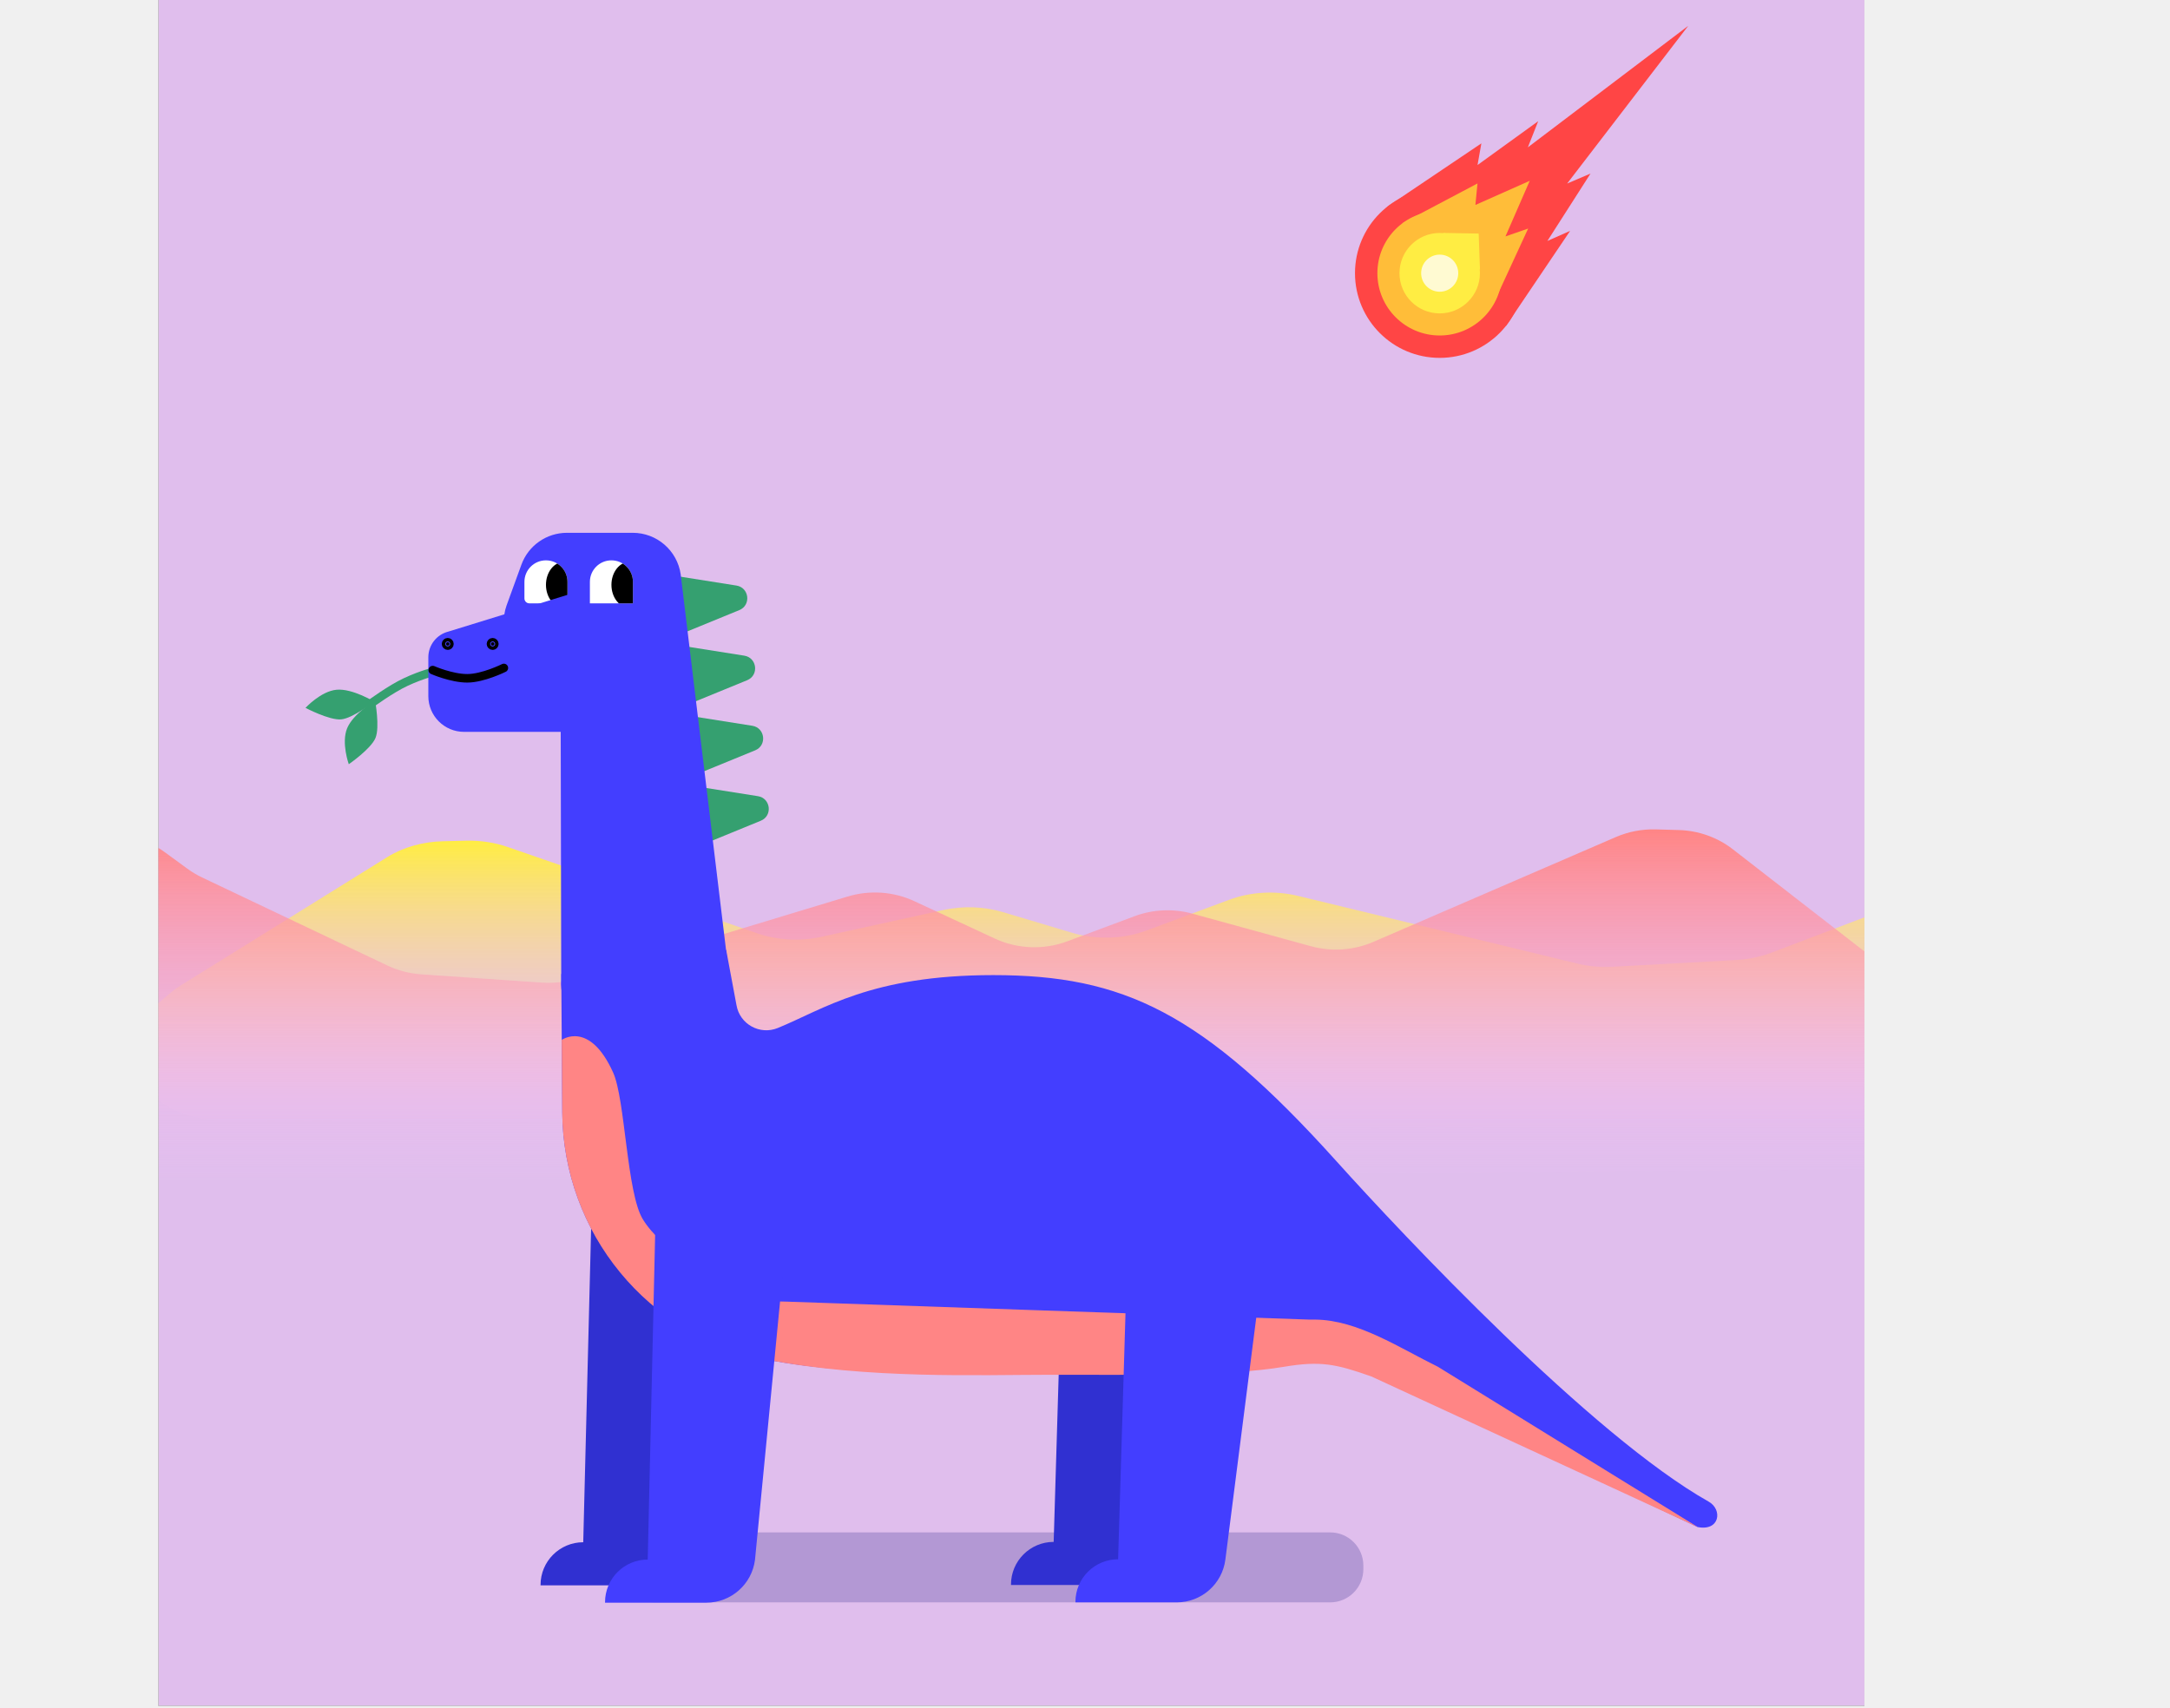
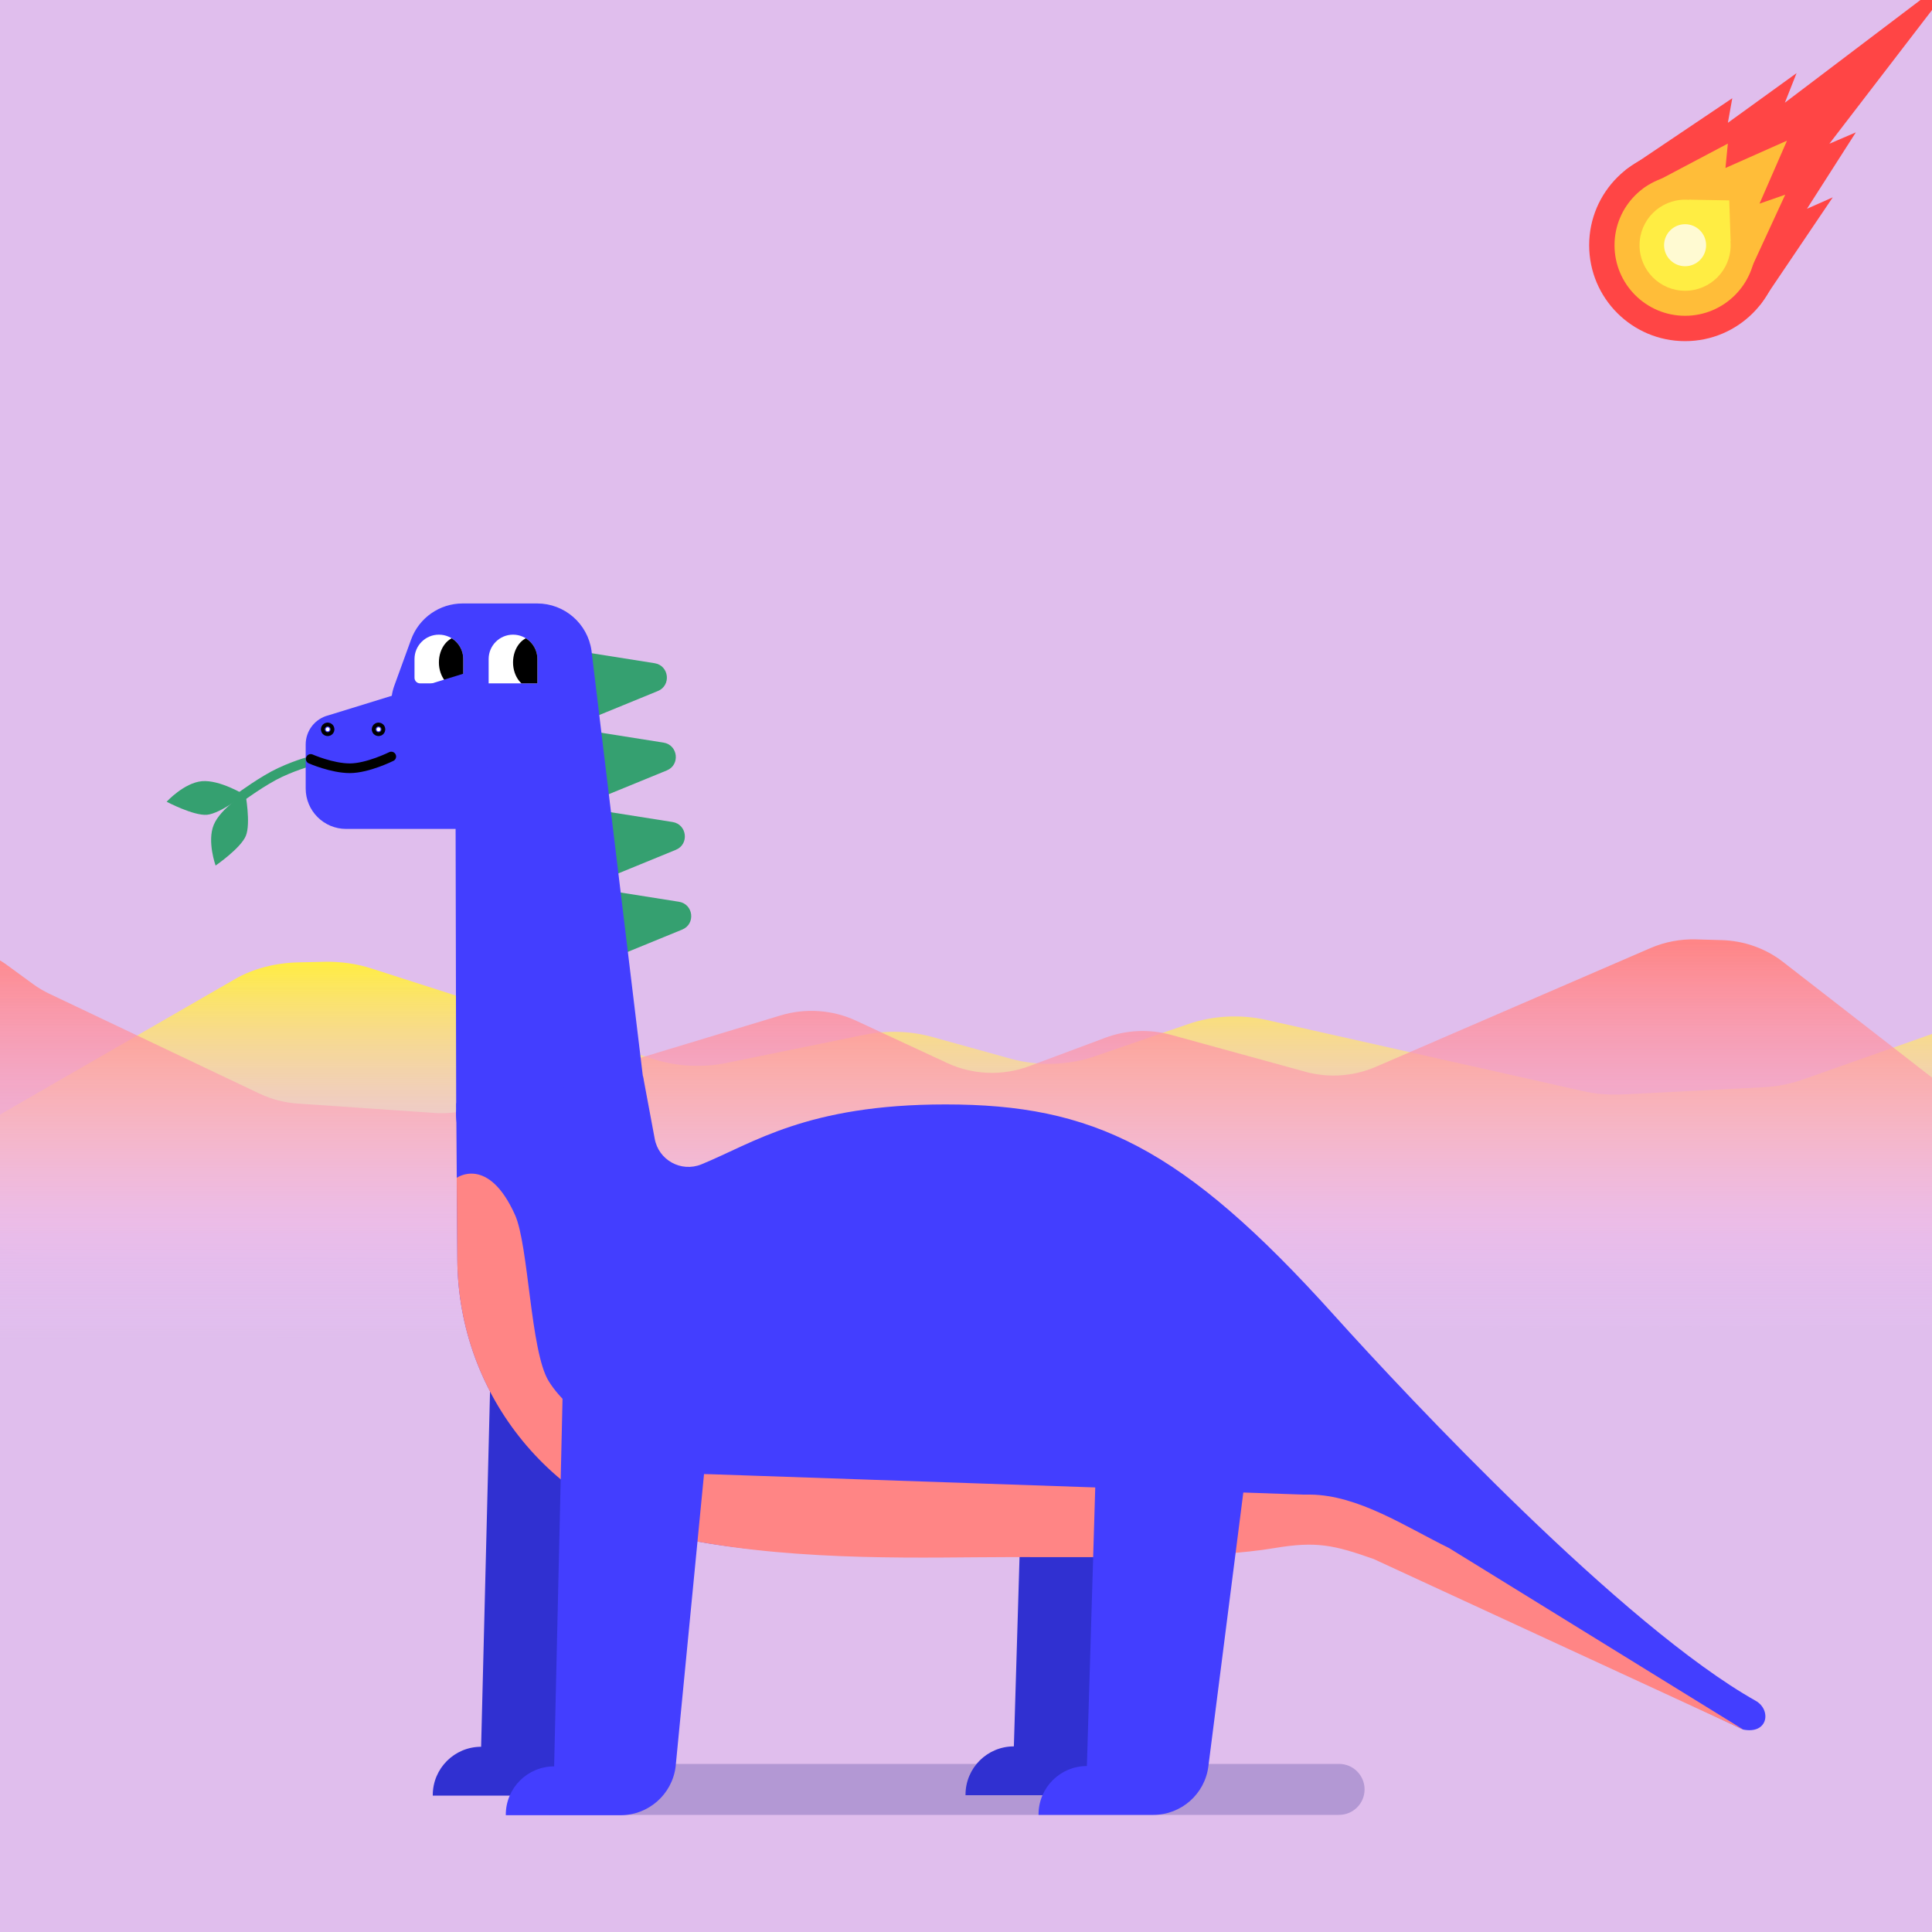
- <svg xmlns="http://www.w3.org/2000/svg" viewBox="0 0 508.79 400.32">
+ <svg xmlns="http://www.w3.org/2000/svg" width="400" height="400" viewBox="0 0 400 400">
  <defs>
    <style>
      .cls-1, .cls-2, .cls-3 {
        fill: none;
      }

      .cls-4 {
        fill: url(#linear-gradient);
      }

      .cls-5 {
        clip-path: url(#clippath);
      }

-       .cls-6 {
+       .cls-6, .cls-7 {
        fill: #fff;
-       }
- 
-       .cls-7 {
-         fill: #000;
      }

      .cls-8 {
        fill: #fffad2;
      }

      .cls-9 {
        fill: #ffed43;
      }

      .cls-10 {
        fill: #ffbd39;
      }

      .cls-11 {
        fill: #ff4545;
      }

      .cls-12 {
        fill: #ff8585;
      }

      .cls-13 {
        fill: #3030d1;
      }

      .cls-14 {
-         fill: #cde8b3;
+         fill: #e0beed;
      }

      .cls-15 {
-         fill: #e0beed;
+         fill: #433eff;
      }

      .cls-16 {
-         fill: #433eff;
-       }
- 
-       .cls-17 {
        fill: #35a070;
-       }
- 
-       .cls-18 {
-         fill: #2b4239;
      }

      .cls-7, .cls-2 {
        stroke: #000;
      }

      .cls-7, .cls-2, .cls-3 {
        stroke-linecap: round;
        stroke-miterlimit: 10;
        stroke-width: 2px;
      }

+       .cls-17 {
+         clip-path: url(#clippath-1);
+       }
+ 
+       .cls-18 {
+         clip-path: url(#clippath-4);
+       }
+ 
      .cls-19 {
-         clip-path: url(#clippath-1);
+         clip-path: url(#clippath-3);
      }

      .cls-20 {
-         clip-path: url(#clippath-4);
+         clip-path: url(#clippath-2);
      }

      .cls-21 {
-         clip-path: url(#clippath-3);
-       }
- 
-       .cls-22 {
-         clip-path: url(#clippath-2);
+         clip-path: url(#clippath-5);
      }

      .cls-3 {
        stroke: #35a070;
      }

-       .cls-23 {
+       .cls-22 {
        fill: #00006f;
        opacity: .2;
      }

-       .cls-24 {
+       .cls-23 {
        fill: url(#linear-gradient-2);
      }
    </style>
    <clipPath id="clippath">
-       <rect class="cls-1" x="37.14" y=".32" width="400" height="400" transform="translate(474.28 400.63) rotate(-180)" />
-     </clipPath>
-     <linearGradient id="linear-gradient" x1="204.45" y1="265.41" x2="204.45" y2="197.13" gradientTransform="translate(474.28) rotate(-180) scale(1 -1)" gradientUnits="userSpaceOnUse">
+       <rect class="cls-1" x="0" width="400" height="400" />
+     </clipPath>
+     <clipPath id="clippath-1">
+       <rect class="cls-1" x="0" y=".32" width="400" height="400" transform="translate(400 400.63) rotate(-180)" />
+     </clipPath>
+     <linearGradient id="linear-gradient" x1="172.31" y1="262.5" x2="172.31" y2="199.13" gradientTransform="translate(400) rotate(-180) scale(1 -1)" gradientUnits="userSpaceOnUse">
      <stop offset="0" stop-color="#fbc5ff" stop-opacity="0" />
      <stop offset="1" stop-color="#ffed43" />
    </linearGradient>
-     <clipPath id="clippath-1">
-       <rect class="cls-1" x="37.14" y=".32" width="400" height="400" />
-     </clipPath>
-     <linearGradient id="linear-gradient-2" x1="232.28" y1="277.41" x2="232.28" y2="194.47" gradientUnits="userSpaceOnUse">
+     <clipPath id="clippath-2">
+       <rect class="cls-1" x="0" y=".32" width="400" height="400" />
+     </clipPath>
+     <linearGradient id="linear-gradient-2" x1="195.14" y1="277.41" x2="195.14" y2="194.47" gradientUnits="userSpaceOnUse">
      <stop offset="0" stop-color="#fbc5ff" stop-opacity="0" />
      <stop offset="1" stop-color="#ff8585" />
    </linearGradient>
-     <clipPath id="clippath-2">
-       <path class="cls-1" d="M171.68,222.75l3.48,20.33c.77,4.48,5.48,7.08,9.69,5.36,10.66-4.35,28.46-15.43,55.34-14.57,30.4,.97,41.7,3.48,73.14,38.41,29.44,32.72,39.28,61.19,86.24,79.85,3.04,1.21,1.7,5.95-1.58,5.95l-76.44-35.3c-8.29-2.93-11.92-3.72-20.59-2.26-12.86,2.17-33.8,1.86-54.91,1.86-16.38,0-42.65,1.06-66.51-3.59-27.65-5.39-47.52-29.76-47.72-57.92l-.23-32.45" />
-     </clipPath>
    <clipPath id="clippath-3">
-       <path class="cls-1" d="M128.01,131.4h0c2.78,0,5.04,2.26,5.04,5.04v4.13c0,.5-.41,.91-.91,.91h-9.18v-5.04c0-2.78,2.26-5.04,5.04-5.04Z" />
+       <path class="cls-1" d="M134.54,222.75l3.48,20.33c.77,4.48,5.48,7.08,9.69,5.36,10.66-4.35,28.46-15.43,55.34-14.57,30.4,.97,41.7,3.48,73.14,38.41,29.44,32.72,39.28,61.19,86.24,79.85,3.04,1.21,1.7,5.95-1.58,5.95l-76.44-35.3c-8.29-2.93-11.92-3.72-20.59-2.26-12.86,2.17-33.8,1.86-54.91,1.86-16.38,0-42.65,1.06-66.51-3.59-27.65-5.39-47.52-29.76-47.72-57.92l-.23-32.45" />
    </clipPath>
    <clipPath id="clippath-4">
-       <path class="cls-1" d="M143.36,131.4h0c2.78,0,5.04,2.26,5.04,5.04v5.04h-10.09v-5.04c0-2.78,2.26-5.04,5.04-5.04Z" />
+       <path class="cls-1" d="M90.87,131.4h0c2.78,0,5.04,2.26,5.04,5.04v4.13c0,.5-.41,.91-.91,.91h-9.18v-5.04c0-2.78,2.26-5.04,5.04-5.04Z" />
+     </clipPath>
+     <clipPath id="clippath-5">
+       <path class="cls-1" d="M106.22,131.4h0c2.78,0,5.04,2.26,5.04,5.04v5.04h-10.09v-5.04c0-2.78,2.26-5.04,5.04-5.04Z" />
    </clipPath>
  </defs>
-   <g id="BG_copy_4" data-name="BG copy 4">
-     <rect class="cls-18" x="37.14" width="400" height="400" />
-   </g>
-   <g id="BG_copy_3" data-name="BG copy 3">
-     <rect class="cls-14" x="37.14" width="400" height="400" />
-   </g>
  <g id="BG_copy_6" data-name="BG copy 6">
-     <rect class="cls-15" x="37.14" width="400" height="400" />
+     <rect class="cls-14" x="0" width="400" height="400" />
+   </g>
+   <g id="Shadow">
+     <rect class="cls-22" x="108.73" y="365.2" width="173.79" height="10.55" rx="5.28" ry="5.28" />
+   </g>
+   <g id="Meteor2">
+     <g class="cls-5">
+       <g>
+         <polyline class="cls-11" points="336.52 35.23 358.65 20.34 357.74 25.42 371.96 15.14 369.54 21.26 407.14 -7.22 378.75 29.76 384.23 27.41 374.12 43.22 379.45 40.86 364.41 63.13 336.52 35.23" />
+         <circle class="cls-11" cx="348.88" cy="50.77" r="19.86" />
+         <polyline class="cls-10" points="340.25 38.97 357.73 29.73 357.24 34.78 369.98 29.12 364.29 42.16 369.61 40.31 361.3 58.32 340.25 38.97" />
+         <circle class="cls-10" cx="348.88" cy="50.77" r="14.61" />
+         <circle class="cls-9" cx="348.88" cy="50.77" r="9.43" />
+         <circle class="cls-8" cx="348.88" cy="50.77" r="4.35" />
+         <polygon class="cls-9" points="349.68 41.34 358.02 41.49 358.31 49.97 349.68 41.34" />
+       </g>
+     </g>
  </g>
  <g id="Mountains2">
-     <g class="cls-5">
-       <path class="cls-4" d="M42.48,231.01l48.37-30.05c3.67-2.28,8.26-3.58,13.03-3.69l5.48-.13c3.32-.08,6.63,.43,9.65,1.47l58.54,20.25c4.71,1.63,10.05,1.92,15.02,.83l28.6-6.29c4.6-1.01,9.52-.84,13.97,.49l16.22,4.84c5.66,1.69,12.01,1.5,17.47-.53l19.39-7.21c5.01-1.87,10.8-2.19,16.13-.9l65.56,15.88c2.63,.64,5.4,.89,8.16,.74l29.11-1.6c2.83-.16,5.6-.73,8.13-1.7l44.78-17.02c1.24-.47,2.41-1.03,3.5-1.67l5.42-3.17c13.25-7.76,32.71-1.59,34.54,10.95l5.11,35.06c1.4,9.58-8.66,17.94-21.51,17.86l-434.97-2.69c-18.44-.11-28.11-16.47-15.86-26.81l3.8-3.21c.72-.61,1.51-1.18,2.35-1.7Z" />
+     <g class="cls-17">
+       <path class="cls-4" d="M.34,230.57l48.37-27.89c3.67-2.12,8.26-3.32,13.03-3.43l5.48-.12c3.32-.07,6.63,.4,9.65,1.37l58.54,18.8c4.71,1.51,10.05,1.79,15.02,.77l28.6-5.84c4.6-.94,9.52-.78,13.97,.46l16.22,4.5c5.66,1.57,12.01,1.39,17.47-.5l19.39-6.69c5.01-1.73,10.8-2.03,16.13-.83l65.56,14.74c2.63,.59,5.4,.82,8.16,.68l29.11-1.48c2.83-.14,5.6-.68,8.13-1.57l44.78-15.8c1.24-.44,2.41-.95,3.5-1.55l5.42-2.94c13.25-7.2,32.71-1.48,34.54,10.16l5.11,32.54c1.4,8.89-8.66,16.65-21.51,16.57l-434.97-2.49c-18.44-.11-28.11-15.29-15.86-24.88l3.8-2.98c.72-.57,1.51-1.09,2.35-1.58Z" />
    </g>
  </g>
  <g id="Mountains1">
-     <g class="cls-19">
-       <path class="cls-24" d="M453.27,235.62l-47.02-36.5c-3.57-2.77-8.03-4.35-12.66-4.48l-5.33-.15c-3.23-.09-6.44,.52-9.38,1.79l-56.9,24.6c-4.58,1.98-9.77,2.34-14.6,1.01l-27.8-7.64c-4.47-1.23-9.25-1.02-13.58,.6l-15.77,5.89c-5.5,2.05-11.67,1.82-16.98-.65l-18.85-8.76c-4.87-2.27-10.5-2.66-15.68-1.09l-63.72,19.29c-2.56,.77-5.25,1.08-7.93,.89l-28.3-1.94c-2.75-.19-5.44-.89-7.91-2.06l-43.52-20.68c-1.2-.57-2.34-1.25-3.4-2.03l-5.27-3.85c-12.88-9.42-31.79-1.93-33.57,13.3L.13,255.72c-1.36,11.64,8.42,21.79,20.91,21.69l422.8-3.26c17.92-.14,27.33-20.01,15.41-32.57l-3.7-3.9c-.7-.74-1.47-1.43-2.28-2.07Z" />
-     </g>
-   </g>
-   <g id="Meteor">
-     <g>
-       <polyline class="cls-11" points="325.2 48.52 347.33 33.62 346.43 38.7 360.65 28.42 358.23 34.55 395.83 6.06 367.44 43.04 372.92 40.7 362.81 56.5 368.14 54.14 353.1 76.42 325.2 48.52" />
-       <circle class="cls-11" cx="337.56" cy="64.06" r="19.86" />
-       <polyline class="cls-10" points="328.94 52.26 346.42 43.02 345.93 48.06 358.67 42.4 352.98 55.44 358.3 53.59 349.99 71.6 328.94 52.26" />
-       <circle class="cls-10" cx="337.56" cy="64.06" r="14.61" />
-       <circle class="cls-9" cx="337.56" cy="64.06" r="9.43" />
-       <circle class="cls-8" cx="337.56" cy="64.06" r="4.35" />
-       <polygon class="cls-9" points="338.37 54.62 346.7 54.77 347 63.25 338.37 54.62" />
+     <g class="cls-20">
+       <path class="cls-23" d="M416.13,235.62l-47.02-36.5c-3.57-2.77-8.03-4.35-12.66-4.48l-5.33-.15c-3.23-.09-6.44,.52-9.38,1.79l-56.9,24.6c-4.58,1.98-9.77,2.34-14.6,1.01l-27.8-7.64c-4.47-1.23-9.25-1.02-13.58,.6l-15.77,5.89c-5.5,2.05-11.67,1.82-16.98-.65l-18.85-8.76c-4.87-2.27-10.5-2.66-15.68-1.09l-63.72,19.29c-2.56,.77-5.25,1.08-7.93,.89l-28.3-1.94c-2.75-.19-5.44-.89-7.91-2.06l-43.52-20.68c-1.2-.57-2.34-1.25-3.4-2.03l-5.27-3.85c-12.88-9.42-31.79-1.93-33.57,13.3l-4.97,42.59c-1.36,11.64,8.42,21.79,20.91,21.69l422.8-3.26c17.92-.14,27.33-20.01,15.41-32.57l-3.7-3.9c-.7-.74-1.47-1.43-2.28-2.07Z" />
    </g>
  </g>
  <g id="Leaf">
    <g>
-       <path class="cls-3" d="M86.93,165.02s4.71-3.47,8.2-5.09c3.89-1.81,6.99-2.52,6.99-2.52" />
-       <path class="cls-17" d="M71.63,165.99s3.6-3.91,7.29-4.25,8.81,2.79,8.81,2.79c0,0-4.98,3.91-7.74,4.16-2.76,.25-8.36-2.7-8.36-2.7Z" />
-       <path class="cls-17" d="M81.78,179.21s-1.8-5-.39-8.43c1.41-3.43,6.55-6.52,6.55-6.52,0,0,1.16,6.22,.1,8.79s-6.27,6.16-6.27,6.16Z" />
-     </g>
-   </g>
-   <g id="Mane">
-     <path class="cls-17" d="M158.27,135.03l14.4,2.28c3.01,.48,3.49,4.61,.67,5.76l-13.26,5.43-1.81-13.48Z" />
-     <path class="cls-17" d="M160.11,151.47l14.4,2.28c3.01,.48,3.49,4.61,.67,5.76l-13.26,5.43-1.81-13.48Z" />
-     <path class="cls-17" d="M161.99,167.91l14.4,2.28c3.01,.48,3.49,4.61,.67,5.76l-13.26,5.43-1.81-13.48Z" />
-     <path class="cls-17" d="M163.31,184.42l14.4,2.28c3.01,.48,3.49,4.61,.67,5.76l-13.26,5.43-1.81-13.48Z" />
+       <path class="cls-3" d="M49.79,165.02s4.71-3.47,8.2-5.09c3.89-1.81,6.99-2.52,6.99-2.52" />
+       <path class="cls-16" d="M34.5,165.99s3.6-3.91,7.29-4.25,8.81,2.79,8.81,2.79c0,0-4.98,3.91-7.74,4.16-2.76,.25-8.36-2.7-8.36-2.7Z" />
+       <path class="cls-16" d="M44.64,179.21s-1.8-5-.39-8.43c1.41-3.43,6.55-6.52,6.55-6.52,0,0,1.16,6.22,.1,8.79s-6.27,6.16-6.27,6.16Z" />
+     </g>
  </g>
  <g id="Neck">
-     <path class="cls-16" d="M171.63,234.35l-12.03-99.67c-.81-5.59-5.6-9.74-11.24-9.74h-15.43c-4.78,0-9.05,2.99-10.68,7.48l-3.48,9.57c-1.01,2.79-.78,5.88,.63,8.49,.05,.09,.11,.17,.18,.24l10.48,10.48c.07,.07,.14,.16,.18,.25,.96,1.78,1.39,3.79,1.22,5.81l.13,62.44c-.5,6.05,3.96,10.97,10.02,10.97l21.18-.93c6.32,0,9.73,.86,8.83-5.4Z" />
-   </g>
-   <g id="Shadow">
-     <rect class="cls-23" x="145.87" y="359.34" width="173.79" height="16.41" rx="7.78" ry="7.78" />
-   </g>
-   <g id="Back_legs" data-name="Back legs">
-     <path class="cls-13" d="M138.86,277.55l-2.11,84.1h0c-5.53,0-10.01,4.48-10.01,10.01v.1h23.75c5.79,0,10.68-4.3,11.41-10.05l8.99-84.17h-32.03Z" />
-     <path class="cls-13" d="M249.16,291.18l-2.11,70.39h0c-5.53,0-10.01,4.48-10.01,10.01v.1h23.75c5.79,0,10.68-4.3,11.41-10.05l8.99-70.45h-32.03Z" />
+     <g id="Mane">
+       <path class="cls-16" d="M121.13,135.03l14.4,2.28c3.01,.48,3.49,4.61,.67,5.76l-13.26,5.43-1.81-13.48Z" />
+       <path class="cls-16" d="M122.98,151.47l14.4,2.28c3.01,.48,3.49,4.61,.67,5.76l-13.26,5.43-1.81-13.48Z" />
+       <path class="cls-16" d="M124.85,167.91l14.4,2.28c3.01,.48,3.49,4.61,.67,5.76l-13.26,5.43-1.81-13.48Z" />
+       <path class="cls-16" d="M126.17,184.42l14.4,2.28c3.01,.48,3.49,4.61,.67,5.76l-13.26,5.43-1.81-13.48Z" />
+     </g>
+     <path class="cls-15" d="M134.49,234.35l-12.03-99.67c-.81-5.59-5.6-9.74-11.24-9.74h-15.43c-4.78,0-9.05,2.99-10.68,7.48l-3.48,9.57c-1.01,2.79-.78,5.88,.63,8.49,.05,.09,.11,.17,.18,.24l10.48,10.48c.07,.07,.14,.16,.18,.25,.96,1.78,1.39,3.79,1.22,5.81l.13,62.44c-.5,6.05,3.96,10.97,10.02,10.97l21.18-.93c6.32,0,9.73,.86,8.83-5.4Z" />
  </g>
  <g id="Body">
-     <path class="cls-16" d="M170.26,222.75l2.42,12.95c.77,4.48,5.48,7.08,9.69,5.36,10.66-4.35,21.79-12.4,50.53-12.4,30.41,0,48.99,8.68,80.43,43.62,15.8,17.56,59.81,64.36,87.3,79.85,3.3,1.86,2.62,7.01-2.63,5.95l-84.33-39.96s-33.6,3.2-67.61,3.2c-16.38,0-42.65,2.11-66.51-2.54-27.65-5.39-47.52-29.76-47.72-57.92l-.23-32.45" />
-   </g>
-   <g id="Belly">
-     <g class="cls-22">
-       <path class="cls-12" d="M131.7,243.86s6.5-4.69,12.06,7.65c2.85,6.32,3.18,28.28,6.97,34.42,4.62,7.48,14.77,12.08,18.91,14.89,4.29,2.92,9.39,4.4,14.57,4.4l122.78,4.22c.47,0,.93,0,1.4,0,9.97,.09,19.79,6.67,28.75,11.06l60.87,37.56-6.44,12.12-170.73-32.96-92.61-7.31-7.96-61.35,11.45-24.71Z" />
-     </g>
-   </g>
-   <g id="Legs">
-     <path class="cls-16" d="M153.98,273.17l-2.11,92.54h0c-5.53,0-10.01,4.48-10.01,10.01v.1h23.75c5.79,0,10.68-4.3,11.41-10.05l8.99-92.61h-32.03Z" />
-     <path class="cls-16" d="M264.27,295.25l-2.11,70.39h0c-5.53,0-10.01,4.48-10.01,10.01v.1h23.75c5.79,0,10.68-4.3,11.41-10.05l8.99-70.45h-32.03Z" />
-   </g>
-   <g id="Eyes">
+     <g id="Back_legs" data-name="Back legs">
+       <path class="cls-13" d="M101.72,277.55l-2.11,84.1h0c-5.53,0-10.01,4.48-10.01,10.01v.1h23.75c5.79,0,10.68-4.3,11.41-10.05l8.99-84.17h-32.03Z" />
+       <path class="cls-13" d="M212.02,291.18l-2.11,70.39h0c-5.53,0-10.01,4.48-10.01,10.01v.1h23.75c5.79,0,10.68-4.3,11.41-10.05l8.99-70.45h-32.03Z" />
+     </g>
+     <g id="Body-2" data-name="Body">
+       <path class="cls-15" d="M133.12,222.75l2.42,12.95c.77,4.48,5.48,7.08,9.69,5.36,10.66-4.35,21.79-12.4,50.53-12.4,30.41,0,48.99,8.68,80.43,43.62,15.8,17.56,59.81,64.36,87.3,79.85,3.3,1.86,2.62,7.01-2.63,5.95l-84.33-39.96s-33.6,3.2-67.61,3.2c-16.38,0-42.65,2.11-66.51-2.54-27.65-5.39-47.52-29.76-47.72-57.92l-.23-32.45" />
+     </g>
+     <g id="Belly">
+       <g class="cls-19">
+         <path class="cls-12" d="M94.56,243.86s6.5-4.69,12.06,7.65c2.85,6.32,3.18,28.28,6.97,34.42,4.62,7.48,14.77,12.08,18.91,14.89,4.29,2.92,9.39,4.4,14.57,4.4l122.78,4.22c.47,0,.93,0,1.4,0,9.97,.09,19.79,6.67,28.75,11.06l60.87,37.56-6.44,12.12-170.73-32.96-92.61-7.31-7.96-61.35,11.45-24.71Z" />
+       </g>
+     </g>
+     <g id="Legs">
+       <path class="cls-15" d="M116.84,273.17l-2.11,92.54h0c-5.53,0-10.01,4.48-10.01,10.01v.1h23.75c5.79,0,10.68-4.3,11.41-10.05l8.99-92.61h-32.03Z" />
+       <path class="cls-15" d="M227.14,295.25l-2.11,70.39h0c-5.53,0-10.01,4.48-10.01,10.01v.1h23.75c5.79,0,10.68-4.3,11.41-10.05l8.99-70.45h-32.03Z" />
+     </g>
+   </g>
+   <g id="Eyes_right">
    <g>
-       <path class="cls-6" d="M128.01,131.4h0c2.78,0,5.04,2.26,5.04,5.04v4.13c0,.5-.41,.91-.91,.91h-8.03c-.64,0-1.15-.52-1.15-1.15v-3.89c0-2.78,2.26-5.04,5.04-5.04Z" />
+       <path class="cls-6" d="M90.87,131.4h0c2.78,0,5.04,2.26,5.04,5.04v4.13c0,.5-.41,.91-.91,.91h-8.03c-.64,0-1.15-.52-1.15-1.15v-3.89c0-2.78,2.26-5.04,5.04-5.04Z" />
+       <g class="cls-18">
+         <ellipse cx="95.11" cy="137.14" rx="4.24" ry="5.38" />
+       </g>
+     </g>
+     <g>
+       <path class="cls-6" d="M106.22,131.4h0c2.78,0,5.04,2.26,5.04,5.04v5.04h-10.09v-5.04c0-2.78,2.26-5.04,5.04-5.04Z" />
      <g class="cls-21">
-         <ellipse cx="132.25" cy="137.14" rx="4.24" ry="5.38" />
-       </g>
-     </g>
-     <g>
-       <path class="cls-6" d="M143.36,131.4h0c2.78,0,5.04,2.26,5.04,5.04v5.04h-10.09v-5.04c0-2.78,2.26-5.04,5.04-5.04Z" />
-       <g class="cls-20">
-         <ellipse cx="147.6" cy="137.14" rx="4.24" ry="5.38" />
+         <ellipse cx="110.46" cy="137.14" rx="4.24" ry="5.38" />
      </g>
    </g>
  </g>
  <g id="Nose">
-     <path class="cls-16" d="M138.3,171.62h-29.5c-4.62,0-8.37-3.75-8.37-8.37v-9.12c0-2.85,1.94-5.34,4.71-6.03l32.45-10.01,.71,33.53Z" />
+     <path class="cls-15" d="M101.16,171.62h-29.5c-4.62,0-8.37-3.75-8.37-8.37v-9.12c0-2.85,1.94-5.34,4.71-6.03l32.45-10.01,.71,33.53Z" />
  </g>
  <g id="Mouth2">
-     <path class="cls-2" d="M101.46,157.13s4.4,1.93,8.1,1.93,8.58-2.43,8.58-2.43" />
+     <path class="cls-2" d="M64.33,157.13s4.4,1.93,8.1,1.93,8.58-2.43,8.58-2.43" />
  </g>
  <g id="Nostrils">
-     <circle class="cls-7" cx="104.98" cy="151" r=".4" />
-     <circle class="cls-7" cx="115.51" cy="151" r=".4" />
+     <circle class="cls-7" cx="67.84" cy="151" r=".4" />
+     <circle class="cls-7" cx="78.37" cy="151" r=".4" />
  </g>
</svg>
